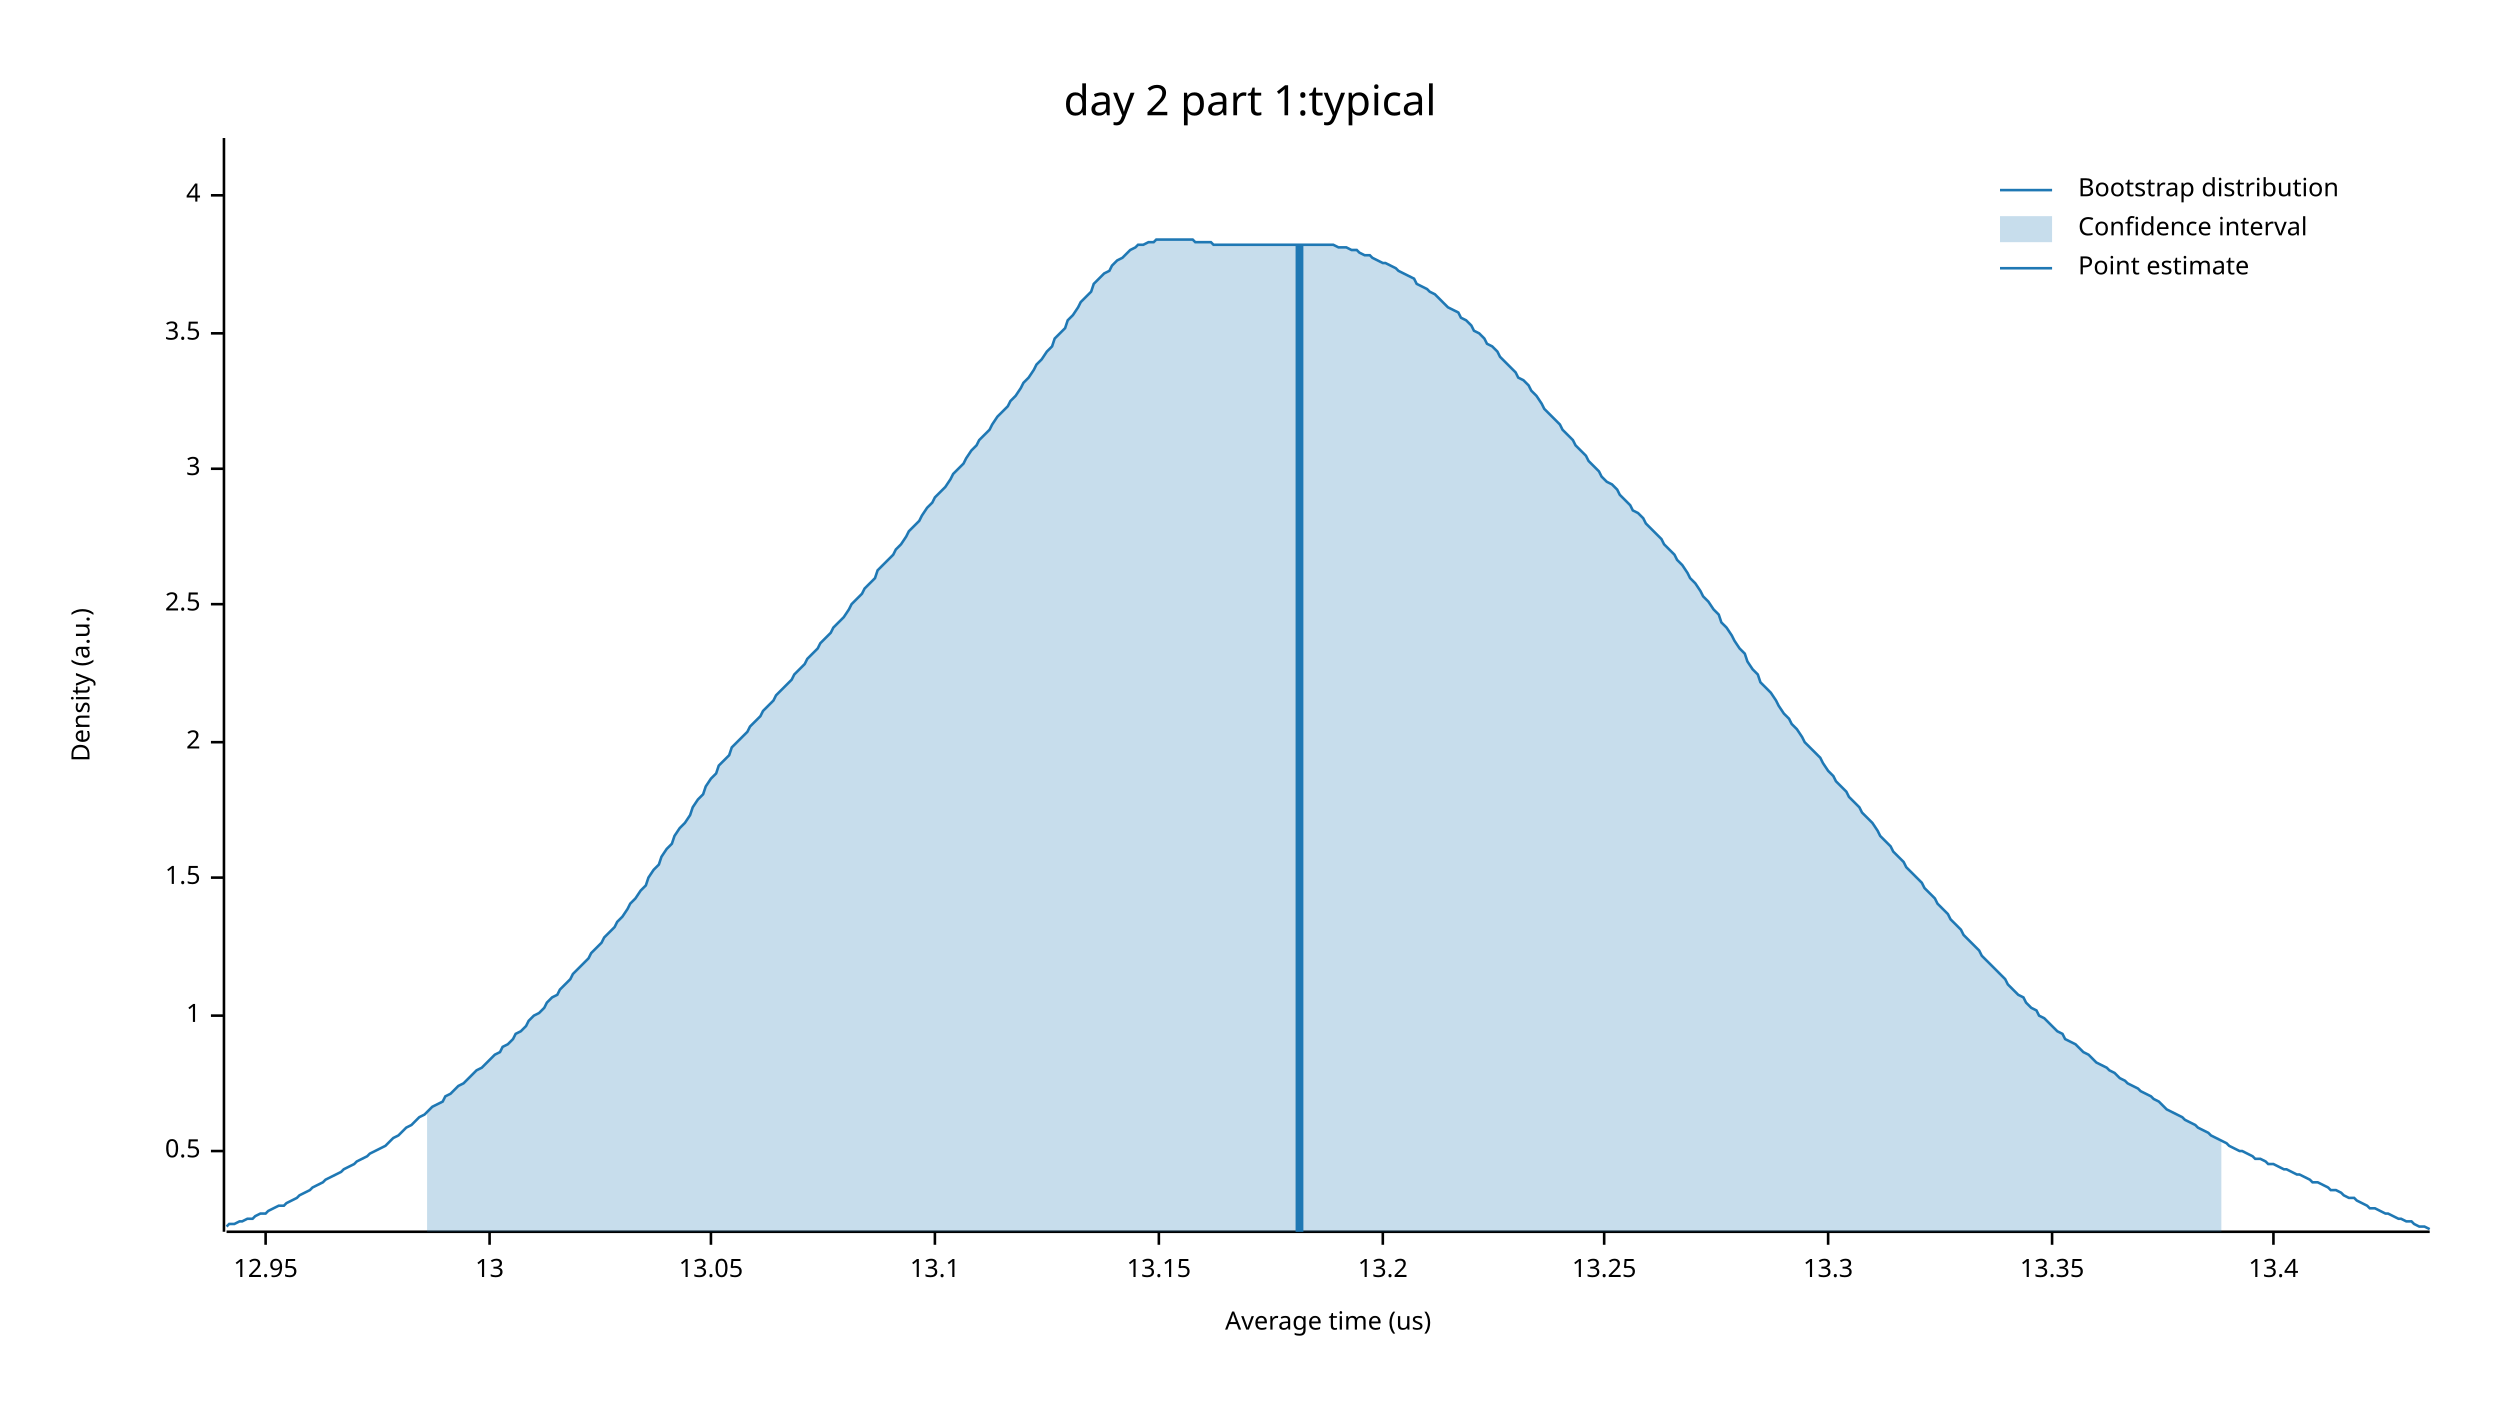
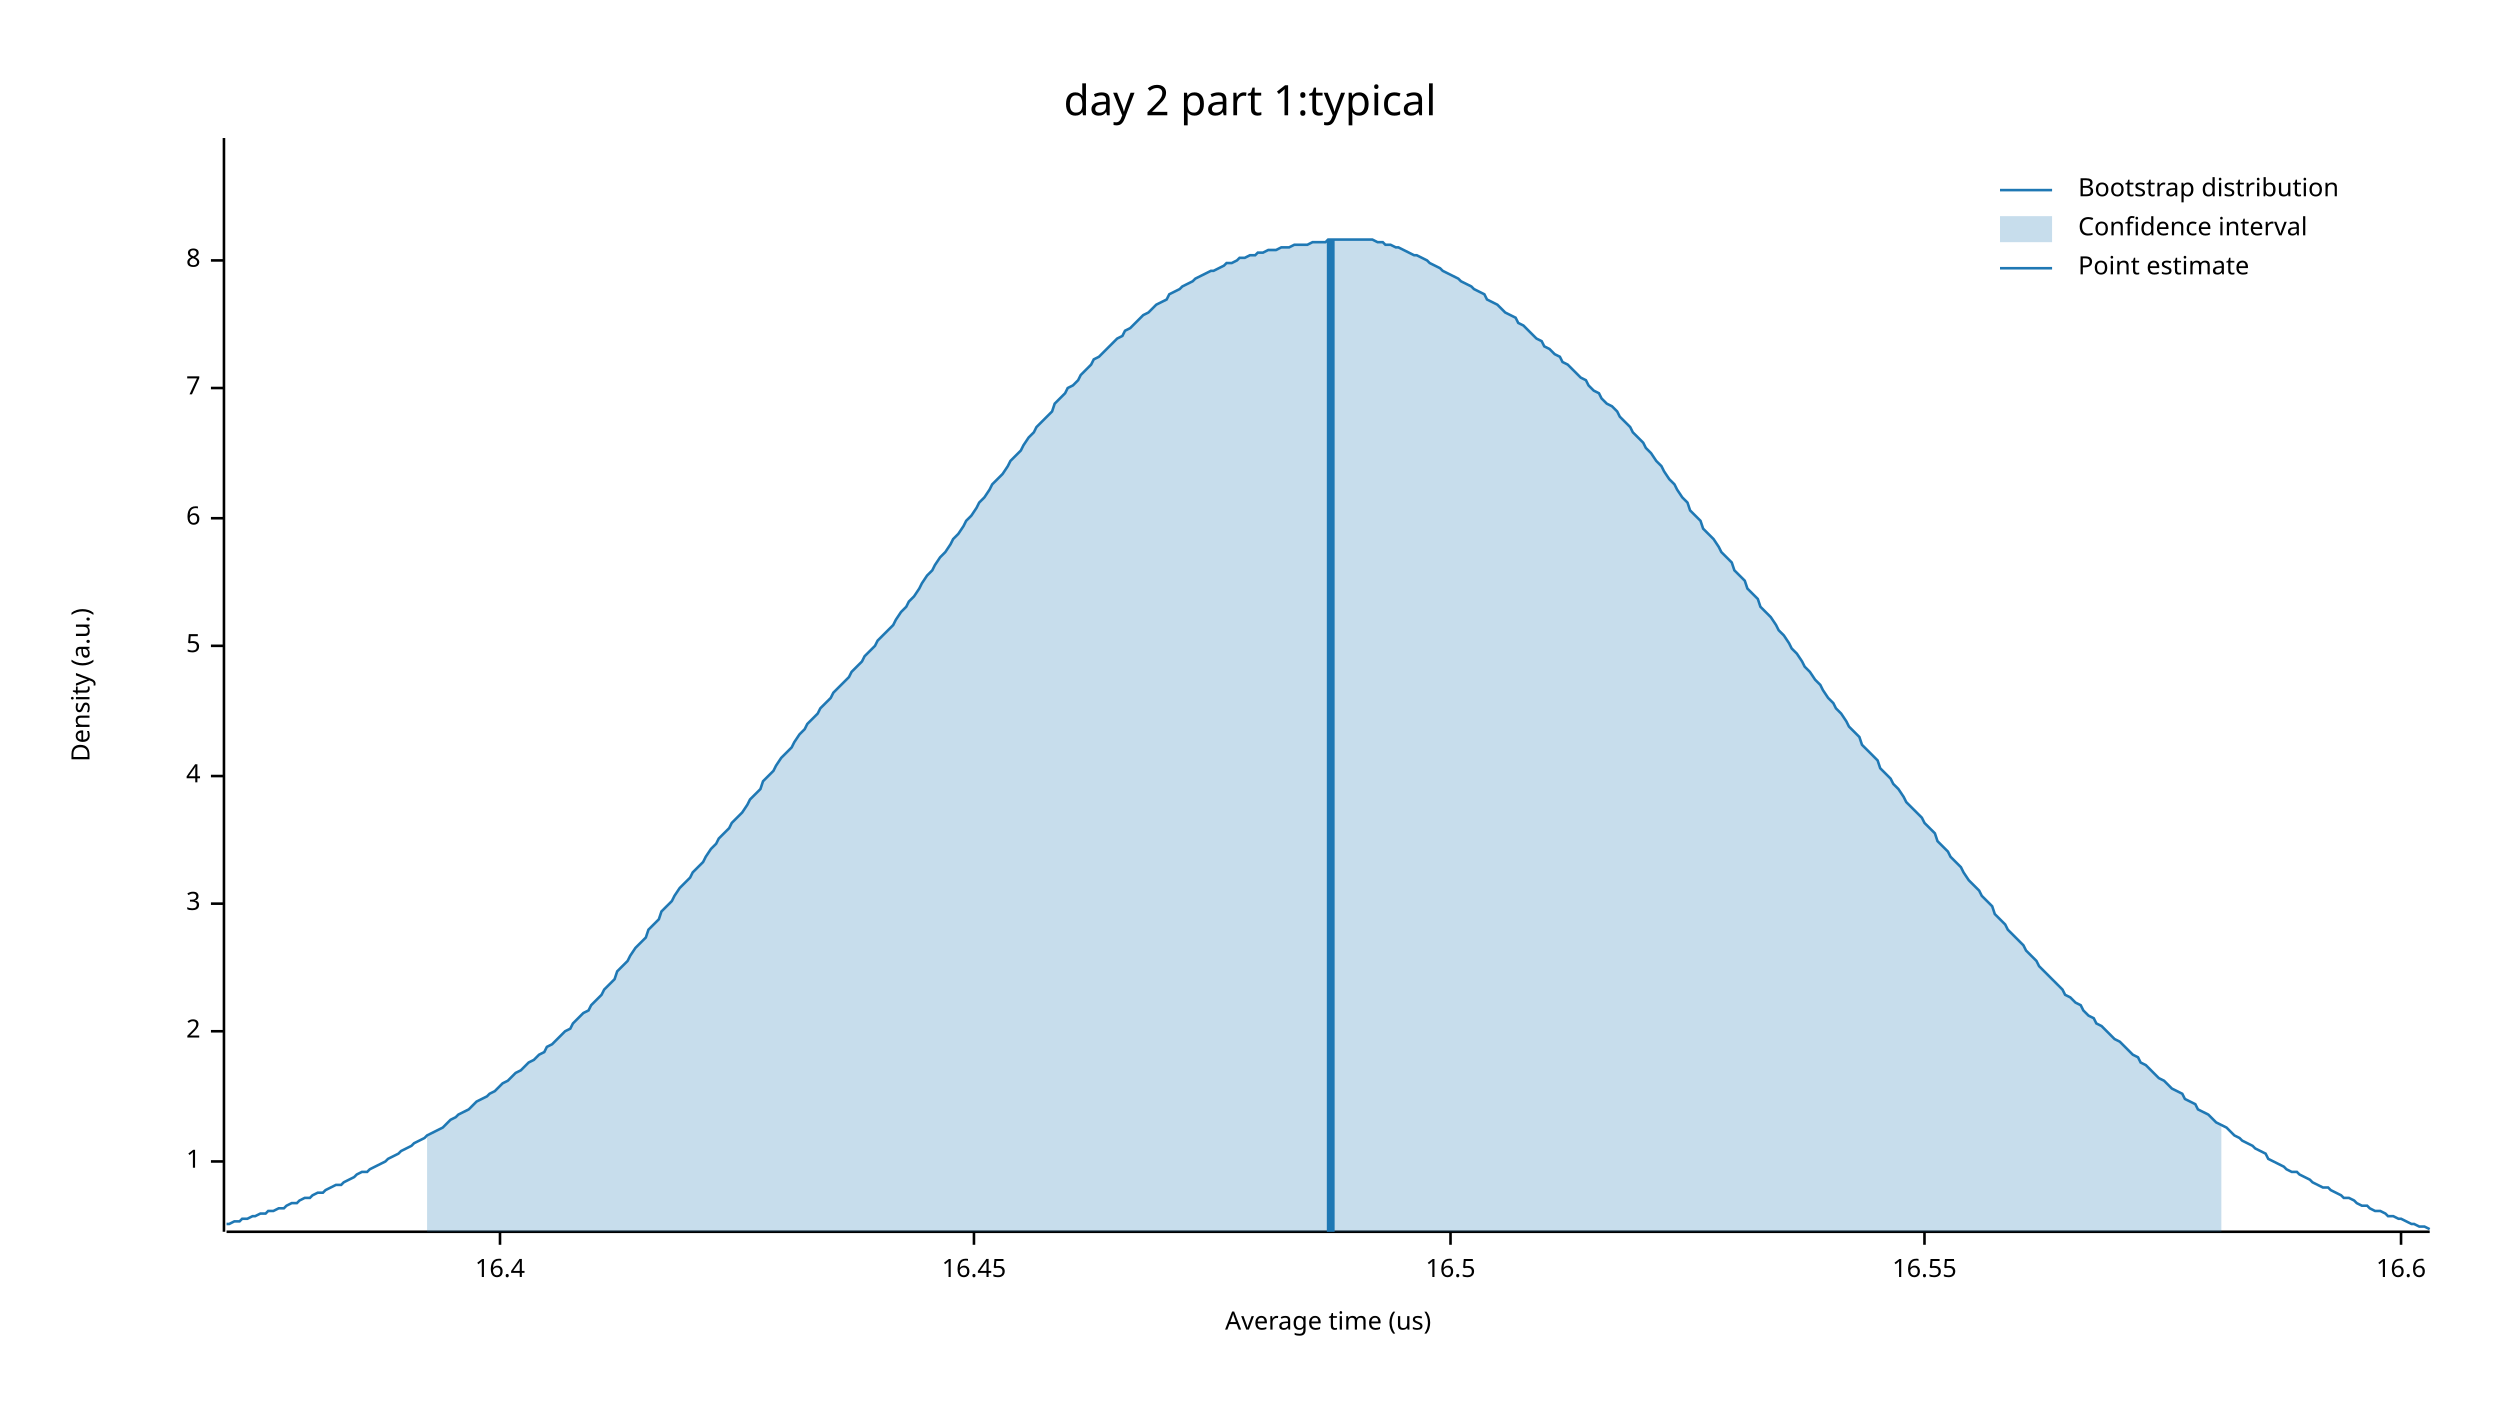
<svg xmlns="http://www.w3.org/2000/svg" width="960" height="540" viewBox="0 0 960 540">
  <text x="480" y="32" dy="0.76em" text-anchor="middle" font-family="sans-serif" font-size="16.129" opacity="1" fill="#000000">
day 2 part 1:typical
</text>
  <text x="27" y="263" dy="0.76em" text-anchor="middle" font-family="sans-serif" font-size="9.677" opacity="1" fill="#000000" transform="rotate(270, 27, 263)">
Density (a.u.)
</text>
  <text x="510" y="513" dy="-0.5ex" text-anchor="middle" font-family="sans-serif" font-size="9.677" opacity="1" fill="#000000">
Average time (us)
</text>
  <polyline fill="none" opacity="1" stroke="#000000" stroke-width="1" points="86,53 86,473 " />
-   <text x="77" y="442" dy="0.5ex" text-anchor="end" font-family="sans-serif" font-size="9.677" opacity="1" fill="#000000">
- 0.5
- </text>
-   <polyline fill="none" opacity="1" stroke="#000000" stroke-width="1" points="81,442 86,442 " />
-   <text x="77" y="390" dy="0.5ex" text-anchor="end" font-family="sans-serif" font-size="9.677" opacity="1" fill="#000000">
+   <text x="77" y="446" dy="0.5ex" text-anchor="end" font-family="sans-serif" font-size="9.677" opacity="1" fill="#000000">
1
</text>
-   <polyline fill="none" opacity="1" stroke="#000000" stroke-width="1" points="81,390 86,390 " />
-   <text x="77" y="337" dy="0.5ex" text-anchor="end" font-family="sans-serif" font-size="9.677" opacity="1" fill="#000000">
- 1.5
- </text>
-   <polyline fill="none" opacity="1" stroke="#000000" stroke-width="1" points="81,337 86,337 " />
-   <text x="77" y="285" dy="0.5ex" text-anchor="end" font-family="sans-serif" font-size="9.677" opacity="1" fill="#000000">
+   <polyline fill="none" opacity="1" stroke="#000000" stroke-width="1" points="81,446 86,446 " />
+   <text x="77" y="396" dy="0.5ex" text-anchor="end" font-family="sans-serif" font-size="9.677" opacity="1" fill="#000000">
2
</text>
-   <polyline fill="none" opacity="1" stroke="#000000" stroke-width="1" points="81,285 86,285 " />
-   <text x="77" y="232" dy="0.5ex" text-anchor="end" font-family="sans-serif" font-size="9.677" opacity="1" fill="#000000">
- 2.5
- </text>
-   <polyline fill="none" opacity="1" stroke="#000000" stroke-width="1" points="81,232 86,232 " />
-   <text x="77" y="180" dy="0.5ex" text-anchor="end" font-family="sans-serif" font-size="9.677" opacity="1" fill="#000000">
+   <polyline fill="none" opacity="1" stroke="#000000" stroke-width="1" points="81,396 86,396 " />
+   <text x="77" y="347" dy="0.5ex" text-anchor="end" font-family="sans-serif" font-size="9.677" opacity="1" fill="#000000">
3
</text>
-   <polyline fill="none" opacity="1" stroke="#000000" stroke-width="1" points="81,180 86,180 " />
-   <text x="77" y="128" dy="0.5ex" text-anchor="end" font-family="sans-serif" font-size="9.677" opacity="1" fill="#000000">
- 3.5
- </text>
-   <polyline fill="none" opacity="1" stroke="#000000" stroke-width="1" points="81,128 86,128 " />
-   <text x="77" y="75" dy="0.5ex" text-anchor="end" font-family="sans-serif" font-size="9.677" opacity="1" fill="#000000">
+   <polyline fill="none" opacity="1" stroke="#000000" stroke-width="1" points="81,347 86,347 " />
+   <text x="77" y="298" dy="0.5ex" text-anchor="end" font-family="sans-serif" font-size="9.677" opacity="1" fill="#000000">
4
</text>
-   <polyline fill="none" opacity="1" stroke="#000000" stroke-width="1" points="81,75 86,75 " />
+   <polyline fill="none" opacity="1" stroke="#000000" stroke-width="1" points="81,298 86,298 " />
+   <text x="77" y="248" dy="0.5ex" text-anchor="end" font-family="sans-serif" font-size="9.677" opacity="1" fill="#000000">
+ 5
+ </text>
+   <polyline fill="none" opacity="1" stroke="#000000" stroke-width="1" points="81,248 86,248 " />
+   <text x="77" y="199" dy="0.5ex" text-anchor="end" font-family="sans-serif" font-size="9.677" opacity="1" fill="#000000">
+ 6
+ </text>
+   <polyline fill="none" opacity="1" stroke="#000000" stroke-width="1" points="81,199 86,199 " />
+   <text x="77" y="149" dy="0.5ex" text-anchor="end" font-family="sans-serif" font-size="9.677" opacity="1" fill="#000000">
+ 7
+ </text>
+   <polyline fill="none" opacity="1" stroke="#000000" stroke-width="1" points="81,149 86,149 " />
+   <text x="77" y="100" dy="0.5ex" text-anchor="end" font-family="sans-serif" font-size="9.677" opacity="1" fill="#000000">
+ 8
+ </text>
+   <polyline fill="none" opacity="1" stroke="#000000" stroke-width="1" points="81,100 86,100 " />
  <polyline fill="none" opacity="1" stroke="#000000" stroke-width="1" points="87,473 933,473 " />
-   <text x="102" y="483" dy="0.76em" text-anchor="middle" font-family="sans-serif" font-size="9.677" opacity="1" fill="#000000">
- 12.95
+   <text x="192" y="483" dy="0.76em" text-anchor="middle" font-family="sans-serif" font-size="9.677" opacity="1" fill="#000000">
+ 16.4
</text>
-   <polyline fill="none" opacity="1" stroke="#000000" stroke-width="1" points="102,473 102,478 " />
-   <text x="188" y="483" dy="0.76em" text-anchor="middle" font-family="sans-serif" font-size="9.677" opacity="1" fill="#000000">
- 13
+   <polyline fill="none" opacity="1" stroke="#000000" stroke-width="1" points="192,473 192,478 " />
+   <text x="374" y="483" dy="0.76em" text-anchor="middle" font-family="sans-serif" font-size="9.677" opacity="1" fill="#000000">
+ 16.45
</text>
-   <polyline fill="none" opacity="1" stroke="#000000" stroke-width="1" points="188,473 188,478 " />
-   <text x="273" y="483" dy="0.76em" text-anchor="middle" font-family="sans-serif" font-size="9.677" opacity="1" fill="#000000">
- 13.05
+   <polyline fill="none" opacity="1" stroke="#000000" stroke-width="1" points="374,473 374,478 " />
+   <text x="557" y="483" dy="0.76em" text-anchor="middle" font-family="sans-serif" font-size="9.677" opacity="1" fill="#000000">
+ 16.5
</text>
-   <polyline fill="none" opacity="1" stroke="#000000" stroke-width="1" points="273,473 273,478 " />
-   <text x="359" y="483" dy="0.76em" text-anchor="middle" font-family="sans-serif" font-size="9.677" opacity="1" fill="#000000">
- 13.1
+   <polyline fill="none" opacity="1" stroke="#000000" stroke-width="1" points="557,473 557,478 " />
+   <text x="739" y="483" dy="0.76em" text-anchor="middle" font-family="sans-serif" font-size="9.677" opacity="1" fill="#000000">
+ 16.55
</text>
-   <polyline fill="none" opacity="1" stroke="#000000" stroke-width="1" points="359,473 359,478 " />
-   <text x="445" y="483" dy="0.76em" text-anchor="middle" font-family="sans-serif" font-size="9.677" opacity="1" fill="#000000">
- 13.15
+   <polyline fill="none" opacity="1" stroke="#000000" stroke-width="1" points="739,473 739,478 " />
+   <text x="922" y="483" dy="0.76em" text-anchor="middle" font-family="sans-serif" font-size="9.677" opacity="1" fill="#000000">
+ 16.6
</text>
-   <polyline fill="none" opacity="1" stroke="#000000" stroke-width="1" points="445,473 445,478 " />
-   <text x="531" y="483" dy="0.76em" text-anchor="middle" font-family="sans-serif" font-size="9.677" opacity="1" fill="#000000">
- 13.2
- </text>
-   <polyline fill="none" opacity="1" stroke="#000000" stroke-width="1" points="531,473 531,478 " />
-   <text x="616" y="483" dy="0.76em" text-anchor="middle" font-family="sans-serif" font-size="9.677" opacity="1" fill="#000000">
- 13.25
- </text>
-   <polyline fill="none" opacity="1" stroke="#000000" stroke-width="1" points="616,473 616,478 " />
-   <text x="702" y="483" dy="0.76em" text-anchor="middle" font-family="sans-serif" font-size="9.677" opacity="1" fill="#000000">
- 13.3
- </text>
-   <polyline fill="none" opacity="1" stroke="#000000" stroke-width="1" points="702,473 702,478 " />
-   <text x="788" y="483" dy="0.76em" text-anchor="middle" font-family="sans-serif" font-size="9.677" opacity="1" fill="#000000">
- 13.35
- </text>
-   <polyline fill="none" opacity="1" stroke="#000000" stroke-width="1" points="788,473 788,478 " />
-   <text x="873" y="483" dy="0.76em" text-anchor="middle" font-family="sans-serif" font-size="9.677" opacity="1" fill="#000000">
- 13.4
- </text>
-   <polyline fill="none" opacity="1" stroke="#000000" stroke-width="1" points="873,473 873,478 " />
-   <polyline fill="none" opacity="1" stroke="#1F78B4" stroke-width="1" points="87,471 88,470 90,470 92,469 93,469 95,468 97,468 98,467 100,466 102,466 103,465 105,464 107,463 109,463 110,462 112,461 114,460 115,459 117,458 119,457 120,456 122,455 124,454 125,453 127,452 129,451 131,450 132,449 134,448 136,447 137,446 139,445 141,444 142,443 144,442 146,441 148,440 149,439 151,437 153,436 154,435 156,433 158,432 159,431 161,429 163,428 164,427 166,425 168,424 170,423 171,421 173,420 175,418 176,417 178,416 180,414 181,413 183,411 185,410 187,408 188,407 190,405 192,404 193,402 195,401 197,399 198,397 200,396 202,394 203,392 205,390 207,389 209,387 210,385 212,383 214,382 215,380 217,378 219,376 220,374 222,372 224,370 226,368 227,366 229,364 231,362 232,360 234,358 236,356 237,354 239,352 241,349 242,347 244,345 246,342 248,340 249,337 251,334 253,332 254,329 256,326 258,324 259,321 261,318 263,316 265,313 266,310 268,307 270,305 271,302 273,299 275,297 276,294 278,292 280,290 281,287 283,285 285,283 287,281 288,279 290,277 292,275 293,273 295,271 297,269 298,267 300,265 302,263 304,261 305,259 307,257 309,255 310,253 312,251 314,249 315,247 317,245 319,243 320,241 322,239 324,237 326,234 327,232 329,230 331,228 332,226 334,224 336,222 337,219 339,217 341,215 343,213 344,211 346,209 348,206 349,204 351,202 353,200 354,198 356,195 358,193 359,191 361,189 363,187 365,184 366,182 368,180 370,178 371,176 373,173 375,171 376,169 378,167 380,165 381,163 383,160 385,158 387,156 388,154 390,152 392,149 393,147 395,145 397,142 398,140 400,138 402,135 404,133 405,130 407,128 409,126 410,123 412,121 414,118 415,116 417,114 419,112 420,109 422,107 424,105 426,104 427,102 429,100 431,99 432,98 434,96 436,95 437,94 439,94 441,93 443,93 444,92 446,92 448,92 449,92 451,92 453,92 454,92 456,92 458,92 459,93 461,93 463,93 465,93 466,94 468,94 470,94 471,94 473,94 475,94 476,94 478,94 480,94 482,94 483,94 485,94 487,94 488,94 490,94 492,94 493,94 495,94 497,94 498,94 500,94 502,94 504,94 505,94 507,94 509,94 510,94 512,94 514,95 515,95 517,95 519,96 521,96 522,97 524,98 526,98 527,99 529,100 531,101 532,101 534,102 536,103 537,104 539,105 541,106 543,107 544,109 546,110 548,111 549,112 551,113 553,115 554,116 556,118 558,119 560,120 561,122 563,123 565,125 566,127 568,128 570,130 571,132 573,133 575,135 576,137 578,139 580,141 582,143 583,145 585,146 587,148 588,150 590,152 592,155 593,157 595,159 597,161 599,163 600,165 602,167 604,169 605,171 607,173 609,175 610,177 612,179 614,181 615,183 617,185 619,186 621,188 622,190 624,192 626,194 627,196 629,197 631,199 632,201 634,203 636,205 638,207 639,209 641,211 643,213 644,215 646,217 648,220 649,222 651,224 653,227 654,229 656,231 658,234 660,236 661,239 663,241 665,244 666,246 668,249 670,251 671,254 673,257 675,259 676,262 678,264 680,266 682,269 683,271 685,274 687,276 688,278 690,280 692,283 693,285 695,287 697,289 699,291 700,293 702,296 704,298 705,300 707,302 709,304 710,306 712,308 714,310 715,312 717,314 719,316 721,319 722,321 724,323 726,325 727,327 729,329 731,331 732,333 734,335 736,337 738,339 739,341 741,343 743,345 744,347 746,349 748,351 749,353 751,355 753,357 754,359 756,361 758,363 760,365 761,367 763,369 765,371 766,372 768,374 770,376 771,378 773,380 775,382 777,383 778,385 780,387 782,388 783,390 785,391 787,393 788,394 790,396 792,397 793,399 795,400 797,401 799,403 800,404 802,405 804,407 805,408 807,409 809,410 810,411 812,412 814,414 816,415 817,416 819,417 821,418 822,419 824,420 826,421 827,422 829,423 831,425 832,426 834,427 836,428 838,429 839,430 841,431 843,432 844,433 846,434 848,435 849,436 851,437 853,438 855,439 856,440 858,441 860,442 861,442 863,443 865,444 866,445 868,445 870,446 871,447 873,447 875,448 877,449 878,449 880,450 882,451 883,451 885,452 887,453 888,454 890,454 892,455 894,456 895,457 897,457 899,458 900,459 902,460 904,460 905,461 907,462 909,463 910,464 912,464 914,465 916,466 917,466 919,467 921,468 922,468 924,469 926,469 927,470 929,471 931,471 933,472 " />
-   <polygon opacity="0.25" fill="#1F78B4" points="164,427 166,425 168,424 170,423 171,421 173,420 175,418 176,417 178,416 180,414 181,413 183,411 185,410 187,408 188,407 190,405 192,404 193,402 195,401 197,399 198,397 200,396 202,394 203,392 205,390 207,389 209,387 210,385 212,383 214,382 215,380 217,378 219,376 220,374 222,372 224,370 226,368 227,366 229,364 231,362 232,360 234,358 236,356 237,354 239,352 241,349 242,347 244,345 246,342 248,340 249,337 251,334 253,332 254,329 256,326 258,324 259,321 261,318 263,316 265,313 266,310 268,307 270,305 271,302 273,299 275,297 276,294 278,292 280,290 281,287 283,285 285,283 287,281 288,279 290,277 292,275 293,273 295,271 297,269 298,267 300,265 302,263 304,261 305,259 307,257 309,255 310,253 312,251 314,249 315,247 317,245 319,243 320,241 322,239 324,237 326,234 327,232 329,230 331,228 332,226 334,224 336,222 337,219 339,217 341,215 343,213 344,211 346,209 348,206 349,204 351,202 353,200 354,198 356,195 358,193 359,191 361,189 363,187 365,184 366,182 368,180 370,178 371,176 373,173 375,171 376,169 378,167 380,165 381,163 383,160 385,158 387,156 388,154 390,152 392,149 393,147 395,145 397,142 398,140 400,138 402,135 404,133 405,130 407,128 409,126 410,123 412,121 414,118 415,116 417,114 419,112 420,109 422,107 424,105 426,104 427,102 429,100 431,99 432,98 434,96 436,95 437,94 439,94 441,93 443,93 444,92 446,92 448,92 449,92 451,92 453,92 454,92 456,92 458,92 459,93 461,93 463,93 465,93 466,94 468,94 470,94 471,94 473,94 475,94 476,94 478,94 480,94 482,94 483,94 485,94 487,94 488,94 490,94 492,94 493,94 495,94 497,94 498,94 500,94 502,94 504,94 505,94 507,94 509,94 510,94 512,94 514,95 515,95 517,95 519,96 521,96 522,97 524,98 526,98 527,99 529,100 531,101 532,101 534,102 536,103 537,104 539,105 541,106 543,107 544,109 546,110 548,111 549,112 551,113 553,115 554,116 556,118 558,119 560,120 561,122 563,123 565,125 566,127 568,128 570,130 571,132 573,133 575,135 576,137 578,139 580,141 582,143 583,145 585,146 587,148 588,150 590,152 592,155 593,157 595,159 597,161 599,163 600,165 602,167 604,169 605,171 607,173 609,175 610,177 612,179 614,181 615,183 617,185 619,186 621,188 622,190 624,192 626,194 627,196 629,197 631,199 632,201 634,203 636,205 638,207 639,209 641,211 643,213 644,215 646,217 648,220 649,222 651,224 653,227 654,229 656,231 658,234 660,236 661,239 663,241 665,244 666,246 668,249 670,251 671,254 673,257 675,259 676,262 678,264 680,266 682,269 683,271 685,274 687,276 688,278 690,280 692,283 693,285 695,287 697,289 699,291 700,293 702,296 704,298 705,300 707,302 709,304 710,306 712,308 714,310 715,312 717,314 719,316 721,319 722,321 724,323 726,325 727,327 729,329 731,331 732,333 734,335 736,337 738,339 739,341 741,343 743,345 744,347 746,349 748,351 749,353 751,355 753,357 754,359 756,361 758,363 760,365 761,367 763,369 765,371 766,372 768,374 770,376 771,378 773,380 775,382 777,383 778,385 780,387 782,388 783,390 785,391 787,393 788,394 790,396 792,397 793,399 795,400 797,401 799,403 800,404 802,405 804,407 805,408 807,409 809,410 810,411 812,412 814,414 816,415 817,416 819,417 821,418 822,419 824,420 826,421 827,422 829,423 831,425 832,426 834,427 836,428 838,429 839,430 841,431 843,432 844,433 846,434 848,435 849,436 851,437 853,438 853,473 164,473 " />
-   <polyline fill="none" opacity="1" stroke="#1F78B4" stroke-width="3" points="499,473 499,94 " />
+   <polyline fill="none" opacity="1" stroke="#000000" stroke-width="1" points="922,473 922,478 " />
+   <polyline fill="none" opacity="1" stroke="#1F78B4" stroke-width="1" points="87,470 88,470 90,469 92,469 93,468 95,468 97,467 98,467 100,466 102,466 103,465 105,465 107,464 109,464 110,463 112,462 114,462 115,461 117,460 119,460 120,459 122,458 124,458 125,457 127,456 129,455 131,455 132,454 134,453 136,452 137,451 139,450 141,450 142,449 144,448 146,447 148,446 149,445 151,444 153,443 154,442 156,441 158,440 159,439 161,438 163,437 164,436 166,435 168,434 170,433 171,432 173,430 175,429 176,428 178,427 180,426 181,425 183,423 185,422 187,421 188,420 190,419 192,417 193,416 195,415 197,413 198,412 200,411 202,409 203,408 205,407 207,405 209,404 210,402 212,401 214,399 215,398 217,396 219,395 220,393 222,391 224,389 226,388 227,386 229,384 231,382 232,380 234,378 236,376 237,373 239,371 241,369 242,367 244,364 246,362 248,360 249,357 251,355 253,353 254,350 256,348 258,346 259,344 261,341 263,339 265,337 266,335 268,333 270,331 271,329 273,326 275,324 276,322 278,320 280,318 281,316 283,314 285,312 287,309 288,307 290,305 292,303 293,300 295,298 297,296 298,294 300,291 302,289 304,287 305,285 307,282 309,280 310,278 312,276 314,274 315,272 317,270 319,268 320,266 322,264 324,262 326,260 327,258 329,256 331,254 332,252 334,250 336,248 337,246 339,244 341,242 343,240 344,238 346,235 348,233 349,231 351,229 353,226 354,224 356,221 358,219 359,217 361,214 363,212 365,209 366,207 368,205 370,202 371,200 373,198 375,195 376,193 378,191 380,188 381,186 383,184 385,182 387,179 388,177 390,175 392,173 393,171 395,168 397,166 398,164 400,162 402,160 404,158 405,155 407,153 409,151 410,149 412,148 414,146 415,144 417,142 419,140 420,138 422,137 424,135 426,133 427,132 429,130 431,129 432,127 434,126 436,124 437,123 439,121 441,120 443,118 444,117 446,116 448,115 449,113 451,112 453,111 454,110 456,109 458,108 459,107 461,106 463,105 465,104 466,104 468,103 470,102 471,101 473,101 475,100 476,99 478,99 480,98 482,98 483,97 485,97 487,96 488,96 490,96 492,95 493,95 495,95 497,94 498,94 500,94 502,94 504,93 505,93 507,93 509,93 510,92 512,92 514,92 515,92 517,92 519,92 521,92 522,92 524,92 526,92 527,92 529,93 531,93 532,94 534,94 536,95 537,95 539,96 541,97 543,98 544,98 546,99 548,100 549,101 551,102 553,103 554,104 556,105 558,106 560,107 561,108 563,109 565,110 566,111 568,112 570,113 571,115 573,116 575,117 576,118 578,120 580,121 582,122 583,124 585,125 587,127 588,128 590,130 592,131 593,133 595,134 597,136 599,137 600,139 602,140 604,142 605,143 607,145 609,146 610,148 612,150 614,151 615,153 617,155 619,156 621,158 622,160 624,162 626,164 627,166 629,168 631,170 632,172 634,174 636,177 638,179 639,181 641,184 643,186 644,188 646,191 648,193 649,196 651,198 653,200 654,203 656,205 658,207 660,210 661,212 663,214 665,216 666,219 668,221 670,223 671,226 673,228 675,230 676,233 678,235 680,237 682,240 683,242 685,244 687,247 688,249 690,251 692,254 693,256 695,258 697,261 699,263 700,265 702,268 704,270 705,272 707,274 709,277 710,279 712,281 714,283 715,286 717,288 719,290 721,292 722,295 724,297 726,299 727,301 729,303 731,306 732,308 734,310 736,312 738,314 739,316 741,318 743,320 744,323 746,325 748,327 749,329 751,331 753,333 754,335 756,338 758,340 760,342 761,344 763,346 765,348 766,351 768,353 770,355 771,357 773,359 775,361 777,363 778,365 780,367 782,369 783,371 785,373 787,375 788,376 790,378 792,380 793,382 795,383 797,385 799,386 800,388 802,390 804,391 805,393 807,394 809,396 810,397 812,399 814,400 816,402 817,403 819,405 821,406 822,408 824,409 826,411 827,412 829,414 831,415 832,416 834,418 836,419 838,420 839,422 841,423 843,424 844,426 846,427 848,428 849,429 851,431 853,432 855,433 856,434 858,436 860,437 861,438 863,439 865,440 866,441 868,442 870,443 871,445 873,446 875,447 877,448 878,449 880,450 882,450 883,451 885,452 887,453 888,454 890,455 892,456 894,456 895,457 897,458 899,459 900,460 902,460 904,461 905,462 907,463 909,463 910,464 912,465 914,465 916,466 917,467 919,467 921,468 922,468 924,469 926,470 927,470 929,471 931,471 933,472 " />
+   <polygon opacity="0.25" fill="#1F78B4" points="164,436 166,435 168,434 170,433 171,432 173,430 175,429 176,428 178,427 180,426 181,425 183,423 185,422 187,421 188,420 190,419 192,417 193,416 195,415 197,413 198,412 200,411 202,409 203,408 205,407 207,405 209,404 210,402 212,401 214,399 215,398 217,396 219,395 220,393 222,391 224,389 226,388 227,386 229,384 231,382 232,380 234,378 236,376 237,373 239,371 241,369 242,367 244,364 246,362 248,360 249,357 251,355 253,353 254,350 256,348 258,346 259,344 261,341 263,339 265,337 266,335 268,333 270,331 271,329 273,326 275,324 276,322 278,320 280,318 281,316 283,314 285,312 287,309 288,307 290,305 292,303 293,300 295,298 297,296 298,294 300,291 302,289 304,287 305,285 307,282 309,280 310,278 312,276 314,274 315,272 317,270 319,268 320,266 322,264 324,262 326,260 327,258 329,256 331,254 332,252 334,250 336,248 337,246 339,244 341,242 343,240 344,238 346,235 348,233 349,231 351,229 353,226 354,224 356,221 358,219 359,217 361,214 363,212 365,209 366,207 368,205 370,202 371,200 373,198 375,195 376,193 378,191 380,188 381,186 383,184 385,182 387,179 388,177 390,175 392,173 393,171 395,168 397,166 398,164 400,162 402,160 404,158 405,155 407,153 409,151 410,149 412,148 414,146 415,144 417,142 419,140 420,138 422,137 424,135 426,133 427,132 429,130 431,129 432,127 434,126 436,124 437,123 439,121 441,120 443,118 444,117 446,116 448,115 449,113 451,112 453,111 454,110 456,109 458,108 459,107 461,106 463,105 465,104 466,104 468,103 470,102 471,101 473,101 475,100 476,99 478,99 480,98 482,98 483,97 485,97 487,96 488,96 490,96 492,95 493,95 495,95 497,94 498,94 500,94 502,94 504,93 505,93 507,93 509,93 510,92 512,92 514,92 515,92 517,92 519,92 521,92 522,92 524,92 526,92 527,92 529,93 531,93 532,94 534,94 536,95 537,95 539,96 541,97 543,98 544,98 546,99 548,100 549,101 551,102 553,103 554,104 556,105 558,106 560,107 561,108 563,109 565,110 566,111 568,112 570,113 571,115 573,116 575,117 576,118 578,120 580,121 582,122 583,124 585,125 587,127 588,128 590,130 592,131 593,133 595,134 597,136 599,137 600,139 602,140 604,142 605,143 607,145 609,146 610,148 612,150 614,151 615,153 617,155 619,156 621,158 622,160 624,162 626,164 627,166 629,168 631,170 632,172 634,174 636,177 638,179 639,181 641,184 643,186 644,188 646,191 648,193 649,196 651,198 653,200 654,203 656,205 658,207 660,210 661,212 663,214 665,216 666,219 668,221 670,223 671,226 673,228 675,230 676,233 678,235 680,237 682,240 683,242 685,244 687,247 688,249 690,251 692,254 693,256 695,258 697,261 699,263 700,265 702,268 704,270 705,272 707,274 709,277 710,279 712,281 714,283 715,286 717,288 719,290 721,292 722,295 724,297 726,299 727,301 729,303 731,306 732,308 734,310 736,312 738,314 739,316 741,318 743,320 744,323 746,325 748,327 749,329 751,331 753,333 754,335 756,338 758,340 760,342 761,344 763,346 765,348 766,351 768,353 770,355 771,357 773,359 775,361 777,363 778,365 780,367 782,369 783,371 785,373 787,375 788,376 790,378 792,380 793,382 795,383 797,385 799,386 800,388 802,390 804,391 805,393 807,394 809,396 810,397 812,399 814,400 816,402 817,403 819,405 821,406 822,408 824,409 826,411 827,412 829,414 831,415 832,416 834,418 836,419 838,420 839,422 841,423 843,424 844,426 846,427 848,428 849,429 851,431 853,432 853,473 164,473 " />
+   <polyline fill="none" opacity="1" stroke="#1F78B4" stroke-width="3" points="511,473 511,92 " />
  <text x="798" y="68" dy="0.76em" text-anchor="start" font-family="sans-serif" font-size="9.677" opacity="1" fill="#000000">
Bootstrap distribution
</text>
  <text x="798" y="83" dy="0.76em" text-anchor="start" font-family="sans-serif" font-size="9.677" opacity="1" fill="#000000">
Confidence interval
</text>
  <text x="798" y="98" dy="0.76em" text-anchor="start" font-family="sans-serif" font-size="9.677" opacity="1" fill="#000000">
Point estimate
</text>
  <polyline fill="none" opacity="1" stroke="#1F78B4" stroke-width="1" points="768,73 788,73 " />
  <rect x="768" y="83" width="20" height="10" opacity="0.25" fill="#1F78B4" stroke="none" />
  <polyline fill="none" opacity="1" stroke="#1F78B4" stroke-width="1" points="768,103 788,103 " />
</svg>
